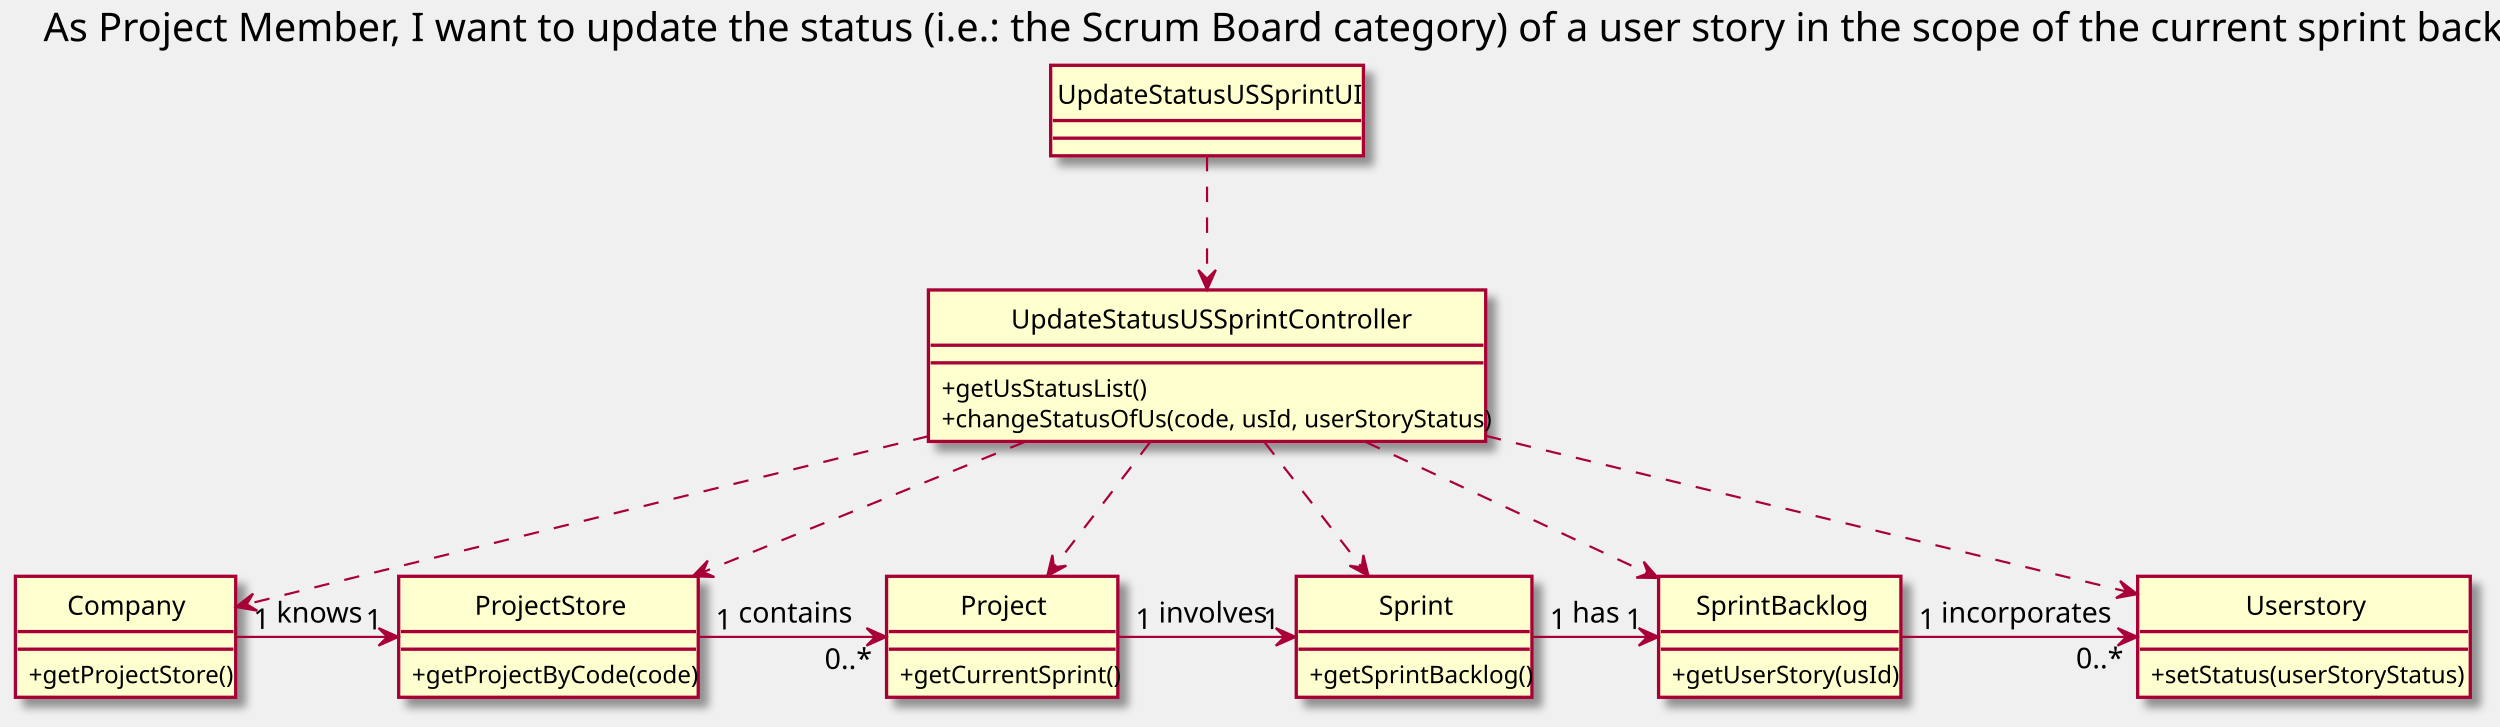
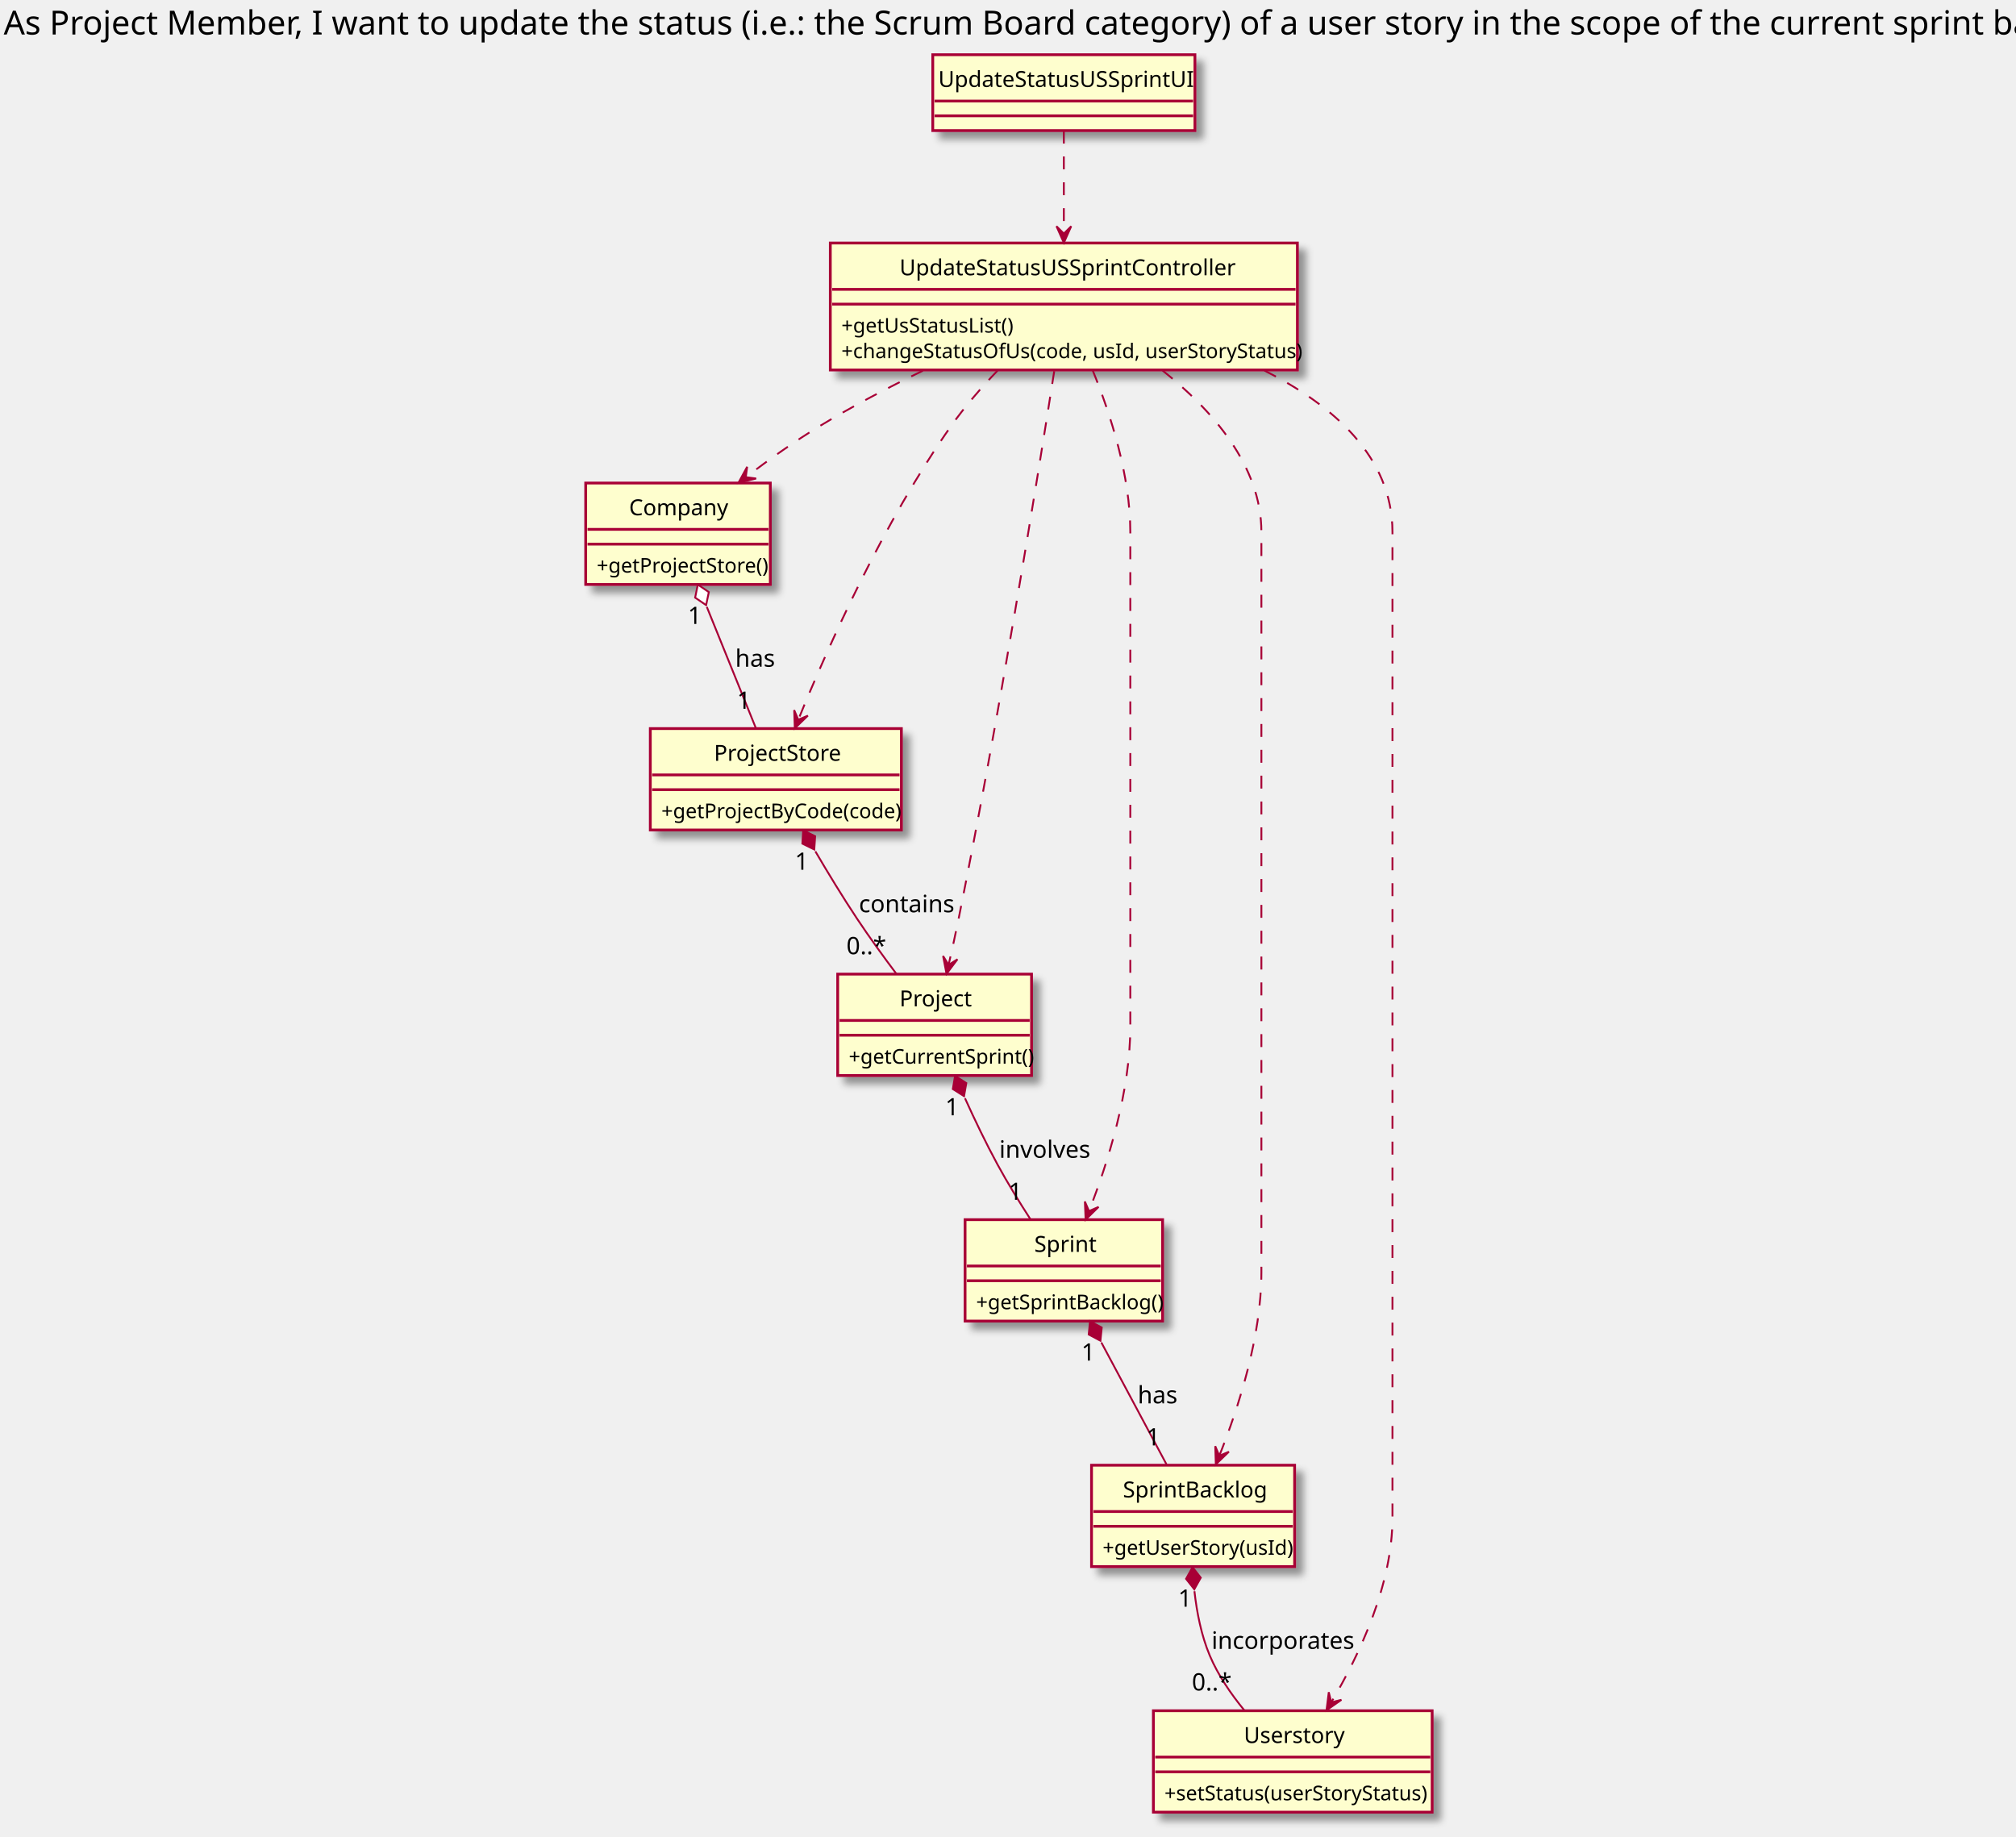
- <svg xmlns="http://www.w3.org/2000/svg" contentScriptType="application/ecmascript" contentStyleType="text/css" height="330px" preserveAspectRatio="none" style="width:1135px;height:330px;background:#FFFFFF;" version="1.1" viewBox="0 0 1135 330" width="1135px" zoomAndPan="magnify">
+ <svg xmlns="http://www.w3.org/2000/svg" contentScriptType="application/ecmascript" contentStyleType="text/css" height="995px" preserveAspectRatio="none" style="width:1092px;height:995px;background:#FFFFFF;" version="1.1" viewBox="0 0 1092 995" width="1092px" zoomAndPan="magnify">
  <defs>
-     <filter height="300%" id="f2zxds0xzhm8e" width="300%" x="-1" y="-1">
+     <filter height="300%" id="fv329nddduzsv" width="300%" x="-1" y="-1">
      <feGaussianBlur result="blurOut" stdDeviation="2.0" />
      <feColorMatrix in="blurOut" result="blurOut2" type="matrix" values="0 0 0 0 0 0 0 0 0 0 0 0 0 0 0 0 0 0 .4 0" />
      <feOffset dx="4.0" dy="4.0" in="blurOut2" result="blurOut3" />
      <feBlend in="SourceGraphic" in2="blurOut3" mode="normal" />
    </filter>
  </defs>
  <g>
-     <text fill="#000000" font-family="sans-serif" font-size="18" lengthAdjust="spacing" textLength="1083" x="19.75" y="18.686">As Project Member, I want to update the status (i.e.: the Scrum Board category) of a user story in the scope of the current sprint backlog.</text>
-     <rect codeLine="8" fill="#FEFECE" filter="url(#f2zxds0xzhm8e)" height="41.094" id="UpdateStatusUSSprintUI" style="stroke:#A80036;stroke-width:1.5;" width="142" x="477" y="29.641" />
-     <text fill="#000000" font-family="sans-serif" font-size="12" lengthAdjust="spacing" textLength="136" x="480" y="47.098">UpdateStatusUSSprintUI</text>
-     <line style="stroke:#A80036;stroke-width:1.5;" x1="478" x2="618" y1="54.734" y2="54.734" />
-     <line style="stroke:#A80036;stroke-width:1.5;" x1="478" x2="618" y1="62.734" y2="62.734" />
-     <rect codeLine="11" fill="#FEFECE" filter="url(#f2zxds0xzhm8e)" height="68.766" id="UpdateStatusUSSprintController" style="stroke:#A80036;stroke-width:1.5;" width="253" x="421.5" y="131.641" />
-     <text fill="#000000" font-family="sans-serif" font-size="12" lengthAdjust="spacing" textLength="178" x="459" y="149.098">UpdateStatusUSSprintController</text>
-     <line style="stroke:#A80036;stroke-width:1.5;" x1="422.5" x2="673.5" y1="156.734" y2="156.734" />
-     <line style="stroke:#A80036;stroke-width:1.5;" x1="422.5" x2="673.5" y1="164.734" y2="164.734" />
-     <text fill="#000000" font-family="sans-serif" font-size="11" lengthAdjust="spacing" textLength="90" x="427.5" y="180.153">+getUsStatusList()</text>
-     <text fill="#000000" font-family="sans-serif" font-size="11" lengthAdjust="spacing" textLength="241" x="427.5" y="193.989">+changeStatusOfUs(code, usId, userStoryStatus)</text>
-     <rect codeLine="16" fill="#FEFECE" filter="url(#f2zxds0xzhm8e)" height="54.93" id="Company" style="stroke:#A80036;stroke-width:1.5;" width="100" x="7" y="261.641" />
-     <text fill="#000000" font-family="sans-serif" font-size="12" lengthAdjust="spacing" textLength="53" x="30.5" y="279.098">Company</text>
-     <line style="stroke:#A80036;stroke-width:1.5;" x1="8" x2="106" y1="286.734" y2="286.734" />
-     <line style="stroke:#A80036;stroke-width:1.5;" x1="8" x2="106" y1="294.734" y2="294.734" />
-     <text fill="#000000" font-family="sans-serif" font-size="11" lengthAdjust="spacing" textLength="88" x="13" y="310.153">+getProjectStore()</text>
-     <rect codeLine="20" fill="#FEFECE" filter="url(#f2zxds0xzhm8e)" height="54.93" id="ProjectStore" style="stroke:#A80036;stroke-width:1.5;" width="136" x="181" y="261.641" />
-     <text fill="#000000" font-family="sans-serif" font-size="12" lengthAdjust="spacing" textLength="67" x="215.5" y="279.098">ProjectStore</text>
-     <line style="stroke:#A80036;stroke-width:1.5;" x1="182" x2="316" y1="286.734" y2="286.734" />
-     <line style="stroke:#A80036;stroke-width:1.5;" x1="182" x2="316" y1="294.734" y2="294.734" />
-     <text fill="#000000" font-family="sans-serif" font-size="11" lengthAdjust="spacing" textLength="124" x="187" y="310.153">+getProjectByCode(code)</text>
-     <rect codeLine="24" fill="#FEFECE" filter="url(#f2zxds0xzhm8e)" height="54.93" id="Project" style="stroke:#A80036;stroke-width:1.5;" width="105" x="402.5" y="261.641" />
-     <text fill="#000000" font-family="sans-serif" font-size="12" lengthAdjust="spacing" textLength="38" x="436" y="279.098">Project</text>
-     <line style="stroke:#A80036;stroke-width:1.5;" x1="403.5" x2="506.5" y1="286.734" y2="286.734" />
-     <line style="stroke:#A80036;stroke-width:1.5;" x1="403.5" x2="506.5" y1="294.734" y2="294.734" />
-     <text fill="#000000" font-family="sans-serif" font-size="11" lengthAdjust="spacing" textLength="93" x="408.5" y="310.153">+getCurrentSprint()</text>
-     <rect codeLine="28" fill="#FEFECE" filter="url(#f2zxds0xzhm8e)" height="54.93" id="Sprint" style="stroke:#A80036;stroke-width:1.5;" width="107" x="588.5" y="261.641" />
-     <text fill="#000000" font-family="sans-serif" font-size="12" lengthAdjust="spacing" textLength="32" x="626" y="279.098">Sprint</text>
-     <line style="stroke:#A80036;stroke-width:1.5;" x1="589.5" x2="694.5" y1="286.734" y2="286.734" />
-     <line style="stroke:#A80036;stroke-width:1.5;" x1="589.5" x2="694.5" y1="294.734" y2="294.734" />
-     <text fill="#000000" font-family="sans-serif" font-size="11" lengthAdjust="spacing" textLength="95" x="594.5" y="310.153">+getSprintBacklog()</text>
-     <rect codeLine="32" fill="#FEFECE" filter="url(#f2zxds0xzhm8e)" height="54.93" id="SprintBacklog" style="stroke:#A80036;stroke-width:1.5;" width="110" x="753" y="261.641" />
-     <text fill="#000000" font-family="sans-serif" font-size="12" lengthAdjust="spacing" textLength="76" x="770" y="279.098">SprintBacklog</text>
-     <line style="stroke:#A80036;stroke-width:1.5;" x1="754" x2="862" y1="286.734" y2="286.734" />
-     <line style="stroke:#A80036;stroke-width:1.5;" x1="754" x2="862" y1="294.734" y2="294.734" />
-     <text fill="#000000" font-family="sans-serif" font-size="11" lengthAdjust="spacing" textLength="98" x="759" y="310.153">+getUserStory(usId)</text>
-     <rect codeLine="36" fill="#FEFECE" filter="url(#f2zxds0xzhm8e)" height="54.93" id="Userstory" style="stroke:#A80036;stroke-width:1.5;" width="151" x="970.5" y="261.641" />
-     <text fill="#000000" font-family="sans-serif" font-size="12" lengthAdjust="spacing" textLength="53" x="1019.5" y="279.098">Userstory</text>
-     <line style="stroke:#A80036;stroke-width:1.5;" x1="971.5" x2="1120.5" y1="286.734" y2="286.734" />
-     <line style="stroke:#A80036;stroke-width:1.5;" x1="971.5" x2="1120.5" y1="294.734" y2="294.734" />
-     <text fill="#000000" font-family="sans-serif" font-size="11" lengthAdjust="spacing" textLength="139" x="976.5" y="310.153">+setStatus(userStoryStatus)</text>
-     <path codeLine="42" d="M548,70.741 C548,85.981 548,107.621 548,126.331 " fill="none" id="UpdateStatusUSSprintUI-to-UpdateStatusUSSprintController" style="stroke:#A80036;stroke-width:1.0;stroke-dasharray:7.0,7.0;" />
-     <polygon fill="#A80036" points="548,131.531,552,122.531,548,126.531,544,122.531,548,131.531" style="stroke:#A80036;stroke-width:1.0;" />
-     <path codeLine="44" d="M421.38,198.071 C346.26,216.461 249.18,240.291 163,261.641 C146.48,265.731 128.52,270.211 112.16,274.301 " fill="none" id="UpdateStatusUSSprintController-to-Company" style="stroke:#A80036;stroke-width:1.0;stroke-dasharray:7.0,7.0;" />
-     <polygon fill="#A80036" points="107.14,275.561,116.843,277.252,111.99,274.345,114.897,269.492,107.14,275.561" style="stroke:#A80036;stroke-width:1.0;" />
-     <path codeLine="46" d="M465.11,200.681 C419.25,219.241 362.89,242.051 319.22,259.721 " fill="none" id="UpdateStatusUSSprintController-to-ProjectStore" style="stroke:#A80036;stroke-width:1.0;stroke-dasharray:7.0,7.0;" />
-     <polygon fill="#A80036" points="314.5,261.631,324.344,261.939,319.13,259.744,321.326,254.531,314.5,261.631" style="stroke:#A80036;stroke-width:1.0;" />
-     <path codeLine="48" d="M522.09,200.851 C508.52,218.511 492.01,239.991 478.76,257.221 " fill="none" id="UpdateStatusUSSprintController-to-Project" style="stroke:#A80036;stroke-width:1.0;stroke-dasharray:7.0,7.0;" />
-     <polygon fill="#A80036" points="475.47,261.511,484.127,256.814,478.518,257.547,477.785,251.938,475.47,261.511" style="stroke:#A80036;stroke-width:1.0;" />
-     <path codeLine="50" d="M574.18,200.851 C587.91,218.511 604.59,239.991 617.98,257.221 " fill="none" id="UpdateStatusUSSprintController-to-Sprint" style="stroke:#A80036;stroke-width:1.0;stroke-dasharray:7.0,7.0;" />
-     <polygon fill="#A80036" points="621.31,261.511,618.973,251.943,618.253,257.554,612.642,256.834,621.31,261.511" style="stroke:#A80036;stroke-width:1.0;" />
-     <path codeLine="52" d="M620.08,200.681 C660.37,219.441 709.99,242.531 748.13,260.281 " fill="none" id="UpdateStatusUSSprintController-to-SprintBacklog" style="stroke:#A80036;stroke-width:1.0;stroke-dasharray:7.0,7.0;" />
-     <polygon fill="#A80036" points="752.72,262.411,746.238,254.996,748.184,260.307,742.872,262.253,752.72,262.411" style="stroke:#A80036;stroke-width:1.0;" />
-     <path codeLine="54" d="M674.63,197.911 C765.99,220.111 886.6,249.411 965.21,268.511 " fill="none" id="UpdateStatusUSSprintController-to-Userstory" style="stroke:#A80036;stroke-width:1.0;stroke-dasharray:7.0,7.0;" />
-     <polygon fill="#A80036" points="970.32,269.751,962.525,263.73,965.463,268.565,960.628,271.502,970.32,269.751" style="stroke:#A80036;stroke-width:1.0;" />
-     <path codeLine="56" d="M107.45,289.141 C128.31,289.141 152.91,289.141 175.71,289.141 " fill="none" id="Company-to-ProjectStore" style="stroke:#A80036;stroke-width:1.0;" />
-     <polygon fill="#A80036" points="180.84,289.141,171.84,285.141,175.84,289.141,171.84,293.141,180.84,289.141" style="stroke:#A80036;stroke-width:1.0;" />
-     <text fill="#000000" font-family="sans-serif" font-size="13" lengthAdjust="spacing" textLength="37" x="125.5" y="282.636">knows</text>
-     <text fill="#000000" font-family="sans-serif" font-size="13" lengthAdjust="spacing" textLength="7" x="115.037" y="285.54">1</text>
-     <text fill="#000000" font-family="sans-serif" font-size="13" lengthAdjust="spacing" textLength="7" x="166.002" y="285.784">1</text>
-     <path codeLine="58" d="M317.02,289.141 C342.95,289.141 372.24,289.141 397.14,289.141 " fill="none" id="ProjectStore-to-Project" style="stroke:#A80036;stroke-width:1.0;" />
-     <polygon fill="#A80036" points="402.38,289.141,393.38,285.141,397.38,289.141,393.38,293.141,402.38,289.141" style="stroke:#A80036;stroke-width:1.0;" />
-     <text fill="#000000" font-family="sans-serif" font-size="13" lengthAdjust="spacing" textLength="49" x="335.25" y="282.636">contains</text>
-     <text fill="#000000" font-family="sans-serif" font-size="13" lengthAdjust="spacing" textLength="7" x="324.842" y="285.784">1</text>
-     <text fill="#000000" font-family="sans-serif" font-size="13" lengthAdjust="spacing" textLength="20" x="374.357" y="303.688">0..*</text>
-     <path codeLine="60" d="M507.59,289.141 C531.09,289.141 558.88,289.141 583.08,289.141 " fill="none" id="Project-to-Sprint" style="stroke:#A80036;stroke-width:1.0;" />
-     <polygon fill="#A80036" points="588.18,289.141,579.18,285.141,583.18,289.141,579.18,293.141,588.18,289.141" style="stroke:#A80036;stroke-width:1.0;" />
-     <text fill="#000000" font-family="sans-serif" font-size="13" lengthAdjust="spacing" textLength="44" x="526" y="282.636">involves</text>
-     <text fill="#000000" font-family="sans-serif" font-size="13" lengthAdjust="spacing" textLength="7" x="515.478" y="285.54">1</text>
-     <text fill="#000000" font-family="sans-serif" font-size="13" lengthAdjust="spacing" textLength="7" x="573.478" y="285.589">1</text>
-     <path codeLine="62" d="M695.9,289.141 C712.45,289.141 730.78,289.141 747.74,289.141 " fill="none" id="Sprint-to-SprintBacklog" style="stroke:#A80036;stroke-width:1.0;" />
-     <polygon fill="#A80036" points="752.95,289.141,743.95,285.141,747.95,289.141,743.95,293.141,752.95,289.141" style="stroke:#A80036;stroke-width:1.0;" />
-     <text fill="#000000" font-family="sans-serif" font-size="13" lengthAdjust="spacing" textLength="21" x="713.75" y="282.636">has</text>
-     <text fill="#000000" font-family="sans-serif" font-size="13" lengthAdjust="spacing" textLength="7" x="703.613" y="285.589">1</text>
-     <text fill="#000000" font-family="sans-serif" font-size="13" lengthAdjust="spacing" textLength="7" x="738.082" y="285.589">1</text>
-     <path codeLine="64" d="M863.2,289.141 C893.44,289.141 931.48,289.141 965.03,289.141 " fill="none" id="SprintBacklog-to-Userstory" style="stroke:#A80036;stroke-width:1.0;" />
-     <polygon fill="#A80036" points="970.37,289.141,961.37,285.141,965.37,289.141,961.37,293.141,970.37,289.141" style="stroke:#A80036;stroke-width:1.0;" />
-     <text fill="#000000" font-family="sans-serif" font-size="13" lengthAdjust="spacing" textLength="71" x="881.25" y="282.636">incorporates</text>
-     <text fill="#000000" font-family="sans-serif" font-size="13" lengthAdjust="spacing" textLength="7" x="871.088" y="285.589">1</text>
-     <text fill="#000000" font-family="sans-serif" font-size="13" lengthAdjust="spacing" textLength="20" x="942.476" y="303.393">0..*</text>
+     <text fill="#000000" font-family="sans-serif" font-size="18" lengthAdjust="spacing" textLength="1083" x="2" y="18.686">As Project Member, I want to update the status (i.e.: the Scrum Board category) of a user story in the scope of the current sprint backlog.</text>
+     <rect codeLine="8" fill="#FEFECE" filter="url(#fv329nddduzsv)" height="41.094" id="UpdateStatusUSSprintUI" style="stroke:#A80036;stroke-width:1.5;" width="142" x="505.25" y="29.641" />
+     <text fill="#000000" font-family="sans-serif" font-size="12" lengthAdjust="spacing" textLength="136" x="508.25" y="47.098">UpdateStatusUSSprintUI</text>
+     <line style="stroke:#A80036;stroke-width:1.5;" x1="506.25" x2="646.25" y1="54.734" y2="54.734" />
+     <line style="stroke:#A80036;stroke-width:1.5;" x1="506.25" x2="646.25" y1="62.734" y2="62.734" />
+     <rect codeLine="11" fill="#FEFECE" filter="url(#fv329nddduzsv)" height="68.766" id="UpdateStatusUSSprintController" style="stroke:#A80036;stroke-width:1.5;" width="253" x="449.75" y="131.641" />
+     <text fill="#000000" font-family="sans-serif" font-size="12" lengthAdjust="spacing" textLength="178" x="487.25" y="149.098">UpdateStatusUSSprintController</text>
+     <line style="stroke:#A80036;stroke-width:1.5;" x1="450.75" x2="701.75" y1="156.734" y2="156.734" />
+     <line style="stroke:#A80036;stroke-width:1.5;" x1="450.75" x2="701.75" y1="164.734" y2="164.734" />
+     <text fill="#000000" font-family="sans-serif" font-size="11" lengthAdjust="spacing" textLength="90" x="455.75" y="180.153">+getUsStatusList()</text>
+     <text fill="#000000" font-family="sans-serif" font-size="11" lengthAdjust="spacing" textLength="241" x="455.75" y="193.989">+changeStatusOfUs(code, usId, userStoryStatus)</text>
+     <rect codeLine="16" fill="#FEFECE" filter="url(#fv329nddduzsv)" height="54.93" id="Company" style="stroke:#A80036;stroke-width:1.5;" width="100" x="317.25" y="261.641" />
+     <text fill="#000000" font-family="sans-serif" font-size="12" lengthAdjust="spacing" textLength="53" x="340.75" y="279.098">Company</text>
+     <line style="stroke:#A80036;stroke-width:1.5;" x1="318.25" x2="416.25" y1="286.734" y2="286.734" />
+     <line style="stroke:#A80036;stroke-width:1.5;" x1="318.25" x2="416.25" y1="294.734" y2="294.734" />
+     <text fill="#000000" font-family="sans-serif" font-size="11" lengthAdjust="spacing" textLength="88" x="323.25" y="310.153">+getProjectStore()</text>
+     <rect codeLine="20" fill="#FEFECE" filter="url(#fv329nddduzsv)" height="54.93" id="ProjectStore" style="stroke:#A80036;stroke-width:1.5;" width="136" x="352.25" y="394.641" />
+     <text fill="#000000" font-family="sans-serif" font-size="12" lengthAdjust="spacing" textLength="67" x="386.75" y="412.098">ProjectStore</text>
+     <line style="stroke:#A80036;stroke-width:1.5;" x1="353.25" x2="487.25" y1="419.734" y2="419.734" />
+     <line style="stroke:#A80036;stroke-width:1.5;" x1="353.25" x2="487.25" y1="427.734" y2="427.734" />
+     <text fill="#000000" font-family="sans-serif" font-size="11" lengthAdjust="spacing" textLength="124" x="358.25" y="443.153">+getProjectByCode(code)</text>
+     <rect codeLine="24" fill="#FEFECE" filter="url(#fv329nddduzsv)" height="54.93" id="Project" style="stroke:#A80036;stroke-width:1.5;" width="105" x="453.75" y="527.641" />
+     <text fill="#000000" font-family="sans-serif" font-size="12" lengthAdjust="spacing" textLength="38" x="487.25" y="545.098">Project</text>
+     <line style="stroke:#A80036;stroke-width:1.5;" x1="454.75" x2="557.75" y1="552.734" y2="552.734" />
+     <line style="stroke:#A80036;stroke-width:1.5;" x1="454.75" x2="557.75" y1="560.734" y2="560.734" />
+     <text fill="#000000" font-family="sans-serif" font-size="11" lengthAdjust="spacing" textLength="93" x="459.75" y="576.153">+getCurrentSprint()</text>
+     <rect codeLine="28" fill="#FEFECE" filter="url(#fv329nddduzsv)" height="54.93" id="Sprint" style="stroke:#A80036;stroke-width:1.5;" width="107" x="522.75" y="660.641" />
+     <text fill="#000000" font-family="sans-serif" font-size="12" lengthAdjust="spacing" textLength="32" x="560.25" y="678.098">Sprint</text>
+     <line style="stroke:#A80036;stroke-width:1.5;" x1="523.75" x2="628.75" y1="685.734" y2="685.734" />
+     <line style="stroke:#A80036;stroke-width:1.5;" x1="523.75" x2="628.75" y1="693.734" y2="693.734" />
+     <text fill="#000000" font-family="sans-serif" font-size="11" lengthAdjust="spacing" textLength="95" x="528.75" y="709.153">+getSprintBacklog()</text>
+     <rect codeLine="32" fill="#FEFECE" filter="url(#fv329nddduzsv)" height="54.93" id="SprintBacklog" style="stroke:#A80036;stroke-width:1.5;" width="110" x="591.25" y="793.641" />
+     <text fill="#000000" font-family="sans-serif" font-size="12" lengthAdjust="spacing" textLength="76" x="608.25" y="811.098">SprintBacklog</text>
+     <line style="stroke:#A80036;stroke-width:1.5;" x1="592.25" x2="700.25" y1="818.734" y2="818.734" />
+     <line style="stroke:#A80036;stroke-width:1.5;" x1="592.25" x2="700.25" y1="826.734" y2="826.734" />
+     <text fill="#000000" font-family="sans-serif" font-size="11" lengthAdjust="spacing" textLength="98" x="597.25" y="842.153">+getUserStory(usId)</text>
+     <rect codeLine="36" fill="#FEFECE" filter="url(#fv329nddduzsv)" height="54.93" id="Userstory" style="stroke:#A80036;stroke-width:1.5;" width="151" x="624.75" y="926.641" />
+     <text fill="#000000" font-family="sans-serif" font-size="12" lengthAdjust="spacing" textLength="53" x="673.75" y="944.098">Userstory</text>
+     <line style="stroke:#A80036;stroke-width:1.5;" x1="625.75" x2="774.75" y1="951.734" y2="951.734" />
+     <line style="stroke:#A80036;stroke-width:1.5;" x1="625.75" x2="774.75" y1="959.734" y2="959.734" />
+     <text fill="#000000" font-family="sans-serif" font-size="11" lengthAdjust="spacing" textLength="139" x="630.75" y="975.153">+setStatus(userStoryStatus)</text>
+     <path codeLine="42" d="M576.25,70.741 C576.25,85.981 576.25,107.621 576.25,126.331 " fill="none" id="UpdateStatusUSSprintUI-to-UpdateStatusUSSprintController" style="stroke:#A80036;stroke-width:1.0;stroke-dasharray:7.0,7.0;" />
+     <polygon fill="#A80036" points="576.25,131.531,580.25,122.531,576.25,126.531,572.25,122.531,576.25,131.531" style="stroke:#A80036;stroke-width:1.0;" />
+     <path codeLine="44" d="M499.88,200.791 C481.31,209.811 461.76,220.031 444.25,230.641 C430.66,238.881 416.53,248.941 404.13,258.341 " fill="none" id="UpdateStatusUSSprintController-to-Company" style="stroke:#A80036;stroke-width:1.0;stroke-dasharray:7.0,7.0;" />
+     <polygon fill="#A80036" points="400,261.491,409.577,259.192,403.969,258.45,404.711,252.842,400,261.491" style="stroke:#A80036;stroke-width:1.0;" />
+     <path codeLine="46" d="M540.34,200.731 C531.54,209.951 522.56,220.271 515.25,230.641 C478.78,282.391 448.58,350.181 432.59,389.381 " fill="none" id="UpdateStatusUSSprintController-to-ProjectStore" style="stroke:#A80036;stroke-width:1.0;stroke-dasharray:7.0,7.0;" />
+     <polygon fill="#A80036" points="430.52,394.481,437.602,387.636,432.394,389.845,430.185,384.637,430.52,394.481" style="stroke:#A80036;stroke-width:1.0;" />
+     <path codeLine="48" d="M571.04,201.041 C561.68,261.031 540.95,389.751 519.25,497.641 C517.62,505.731 515.7,514.431 513.85,522.531 " fill="none" id="UpdateStatusUSSprintController-to-Project" style="stroke:#A80036;stroke-width:1.0;stroke-dasharray:7.0,7.0;" />
+     <polygon fill="#A80036" points="512.7,527.481,518.628,519.616,513.828,522.61,510.834,517.81,512.7,527.481" style="stroke:#A80036;stroke-width:1.0;" />
+     <path codeLine="50" d="M591.94,200.771 C601.64,224.621 612.25,257.681 612.25,288.141 C612.25,288.141 612.25,288.141 612.25,556.141 C612.25,591.221 600.1,629.761 589.91,655.901 " fill="none" id="UpdateStatusUSSprintController-to-Sprint" style="stroke:#A80036;stroke-width:1.0;stroke-dasharray:7.0,7.0;" />
+     <polygon fill="#A80036" points="588.04,660.631,595.071,653.734,589.88,655.981,587.632,650.79,588.04,660.631" style="stroke:#A80036;stroke-width:1.0;" />
+     <path codeLine="52" d="M629.75,200.721 C656.5,222.001 683.25,252.251 683.25,288.141 C683.25,288.141 683.25,288.141 683.25,689.141 C683.25,724.071 670.92,762.331 660.49,788.441 " fill="none" id="UpdateStatusUSSprintController-to-SprintBacklog" style="stroke:#A80036;stroke-width:1.0;stroke-dasharray:7.0,7.0;" />
+     <polygon fill="#A80036" points="658.57,793.171,665.67,786.345,660.457,788.54,658.261,783.327,658.57,793.171" style="stroke:#A80036;stroke-width:1.0;" />
+     <path codeLine="54" d="M684.92,200.721 C721.98,219.431 754.25,247.411 754.25,288.141 C754.25,288.141 754.25,288.141 754.25,822.141 C754.25,858.421 736.33,896.371 721.14,922.031 " fill="none" id="UpdateStatusUSSprintController-to-Userstory" style="stroke:#A80036;stroke-width:1.0;stroke-dasharray:7.0,7.0;" />
+     <polygon fill="#A80036" points="718.53,926.361,726.604,920.721,721.113,922.08,719.754,916.588,718.53,926.361" style="stroke:#A80036;stroke-width:1.0;" />
+     <path codeLine="58" d="M382.87,328.761 C391.39,349.811 401.72,375.341 409.36,394.221 " fill="none" id="Company-backto-ProjectStore" style="stroke:#A80036;stroke-width:1.0;" />
+     <polygon fill="#FFFFFF" points="377.98,316.651,376.526,323.714,382.487,327.772,383.94,320.709,377.98,316.651" style="stroke:#A80036;stroke-width:1.0;" />
+     <text fill="#000000" font-family="sans-serif" font-size="13" lengthAdjust="spacing" textLength="21" x="398.25" y="361.136">has</text>
+     <text fill="#000000" font-family="sans-serif" font-size="13" lengthAdjust="spacing" textLength="7" x="372.562" y="337.96">1</text>
+     <text fill="#000000" font-family="sans-serif" font-size="13" lengthAdjust="spacing" textLength="7" x="399.212" y="383.904">1</text>
+     <path codeLine="60" d="M441.65,461.141 C448.6,472.991 456.52,486.001 464.25,497.641 C470.88,507.621 478.59,518.241 485.58,527.541 " fill="none" id="ProjectStore-backto-Project" style="stroke:#A80036;stroke-width:1.0;" />
+     <polygon fill="#A80036" points="435.06,449.761,434.607,456.957,441.076,460.144,441.529,452.947,435.06,449.761" style="stroke:#A80036;stroke-width:1.0;" />
+     <text fill="#000000" font-family="sans-serif" font-size="13" lengthAdjust="spacing" textLength="49" x="465.25" y="494.136">contains</text>
+     <text fill="#000000" font-family="sans-serif" font-size="13" lengthAdjust="spacing" textLength="7" x="430.534" y="471.094">1</text>
+     <text fill="#000000" font-family="sans-serif" font-size="13" lengthAdjust="spacing" textLength="20" x="458.488" y="516.852">0..*</text>
+     <path codeLine="62" d="M522.71,594.901 C527.98,606.551 534.07,619.261 540.25,630.641 C545.69,640.661 552.24,651.281 558.26,660.591 " fill="none" id="Project-backto-Sprint" style="stroke:#A80036;stroke-width:1.0;" />
+     <polygon fill="#A80036" points="517.33,582.781,516.106,589.887,522.195,593.75,523.419,586.644,517.33,582.781" style="stroke:#A80036;stroke-width:1.0;" />
+     <text fill="#000000" font-family="sans-serif" font-size="13" lengthAdjust="spacing" textLength="44" x="541.25" y="627.136">involves</text>
+     <text fill="#000000" font-family="sans-serif" font-size="13" lengthAdjust="spacing" textLength="7" x="511.988" y="604.118">1</text>
+     <text fill="#000000" font-family="sans-serif" font-size="13" lengthAdjust="spacing" textLength="7" x="546.29" y="649.914">1</text>
+     <path codeLine="64" d="M596.57,727.171 C607.88,748.331 621.68,774.161 631.87,793.221 " fill="none" id="Sprint-backto-SprintBacklog" style="stroke:#A80036;stroke-width:1.0;" />
+     <polygon fill="#A80036" points="590.42,715.651,589.719,722.828,596.075,726.235,596.775,719.058,590.42,715.651" style="stroke:#A80036;stroke-width:1.0;" />
+     <text fill="#000000" font-family="sans-serif" font-size="13" lengthAdjust="spacing" textLength="21" x="616.25" y="760.136">has</text>
+     <text fill="#000000" font-family="sans-serif" font-size="13" lengthAdjust="spacing" textLength="7" x="585.754" y="736.96">1</text>
+     <text fill="#000000" font-family="sans-serif" font-size="13" lengthAdjust="spacing" textLength="7" x="620.959" y="782.904">1</text>
+     <path codeLine="66" d="M646.99,861.911 C648.28,873.451 650.73,885.841 655.25,896.641 C659.7,907.281 666.77,917.571 673.99,926.391 " fill="none" id="SprintBacklog-backto-Userstory" style="stroke:#A80036;stroke-width:1.0;" />
+     <polygon fill="#A80036" points="645.97,848.901,642.45,855.194,646.907,860.864,650.426,854.57,645.97,848.901" style="stroke:#A80036;stroke-width:1.0;" />
+     <text fill="#000000" font-family="sans-serif" font-size="13" lengthAdjust="spacing" textLength="71" x="656.25" y="893.136">incorporates</text>
+     <text fill="#000000" font-family="sans-serif" font-size="13" lengthAdjust="spacing" textLength="7" x="638.143" y="870.264">1</text>
+     <text fill="#000000" font-family="sans-serif" font-size="13" lengthAdjust="spacing" textLength="20" x="645.605" y="915.667">0..*</text>
  </g>
</svg>
